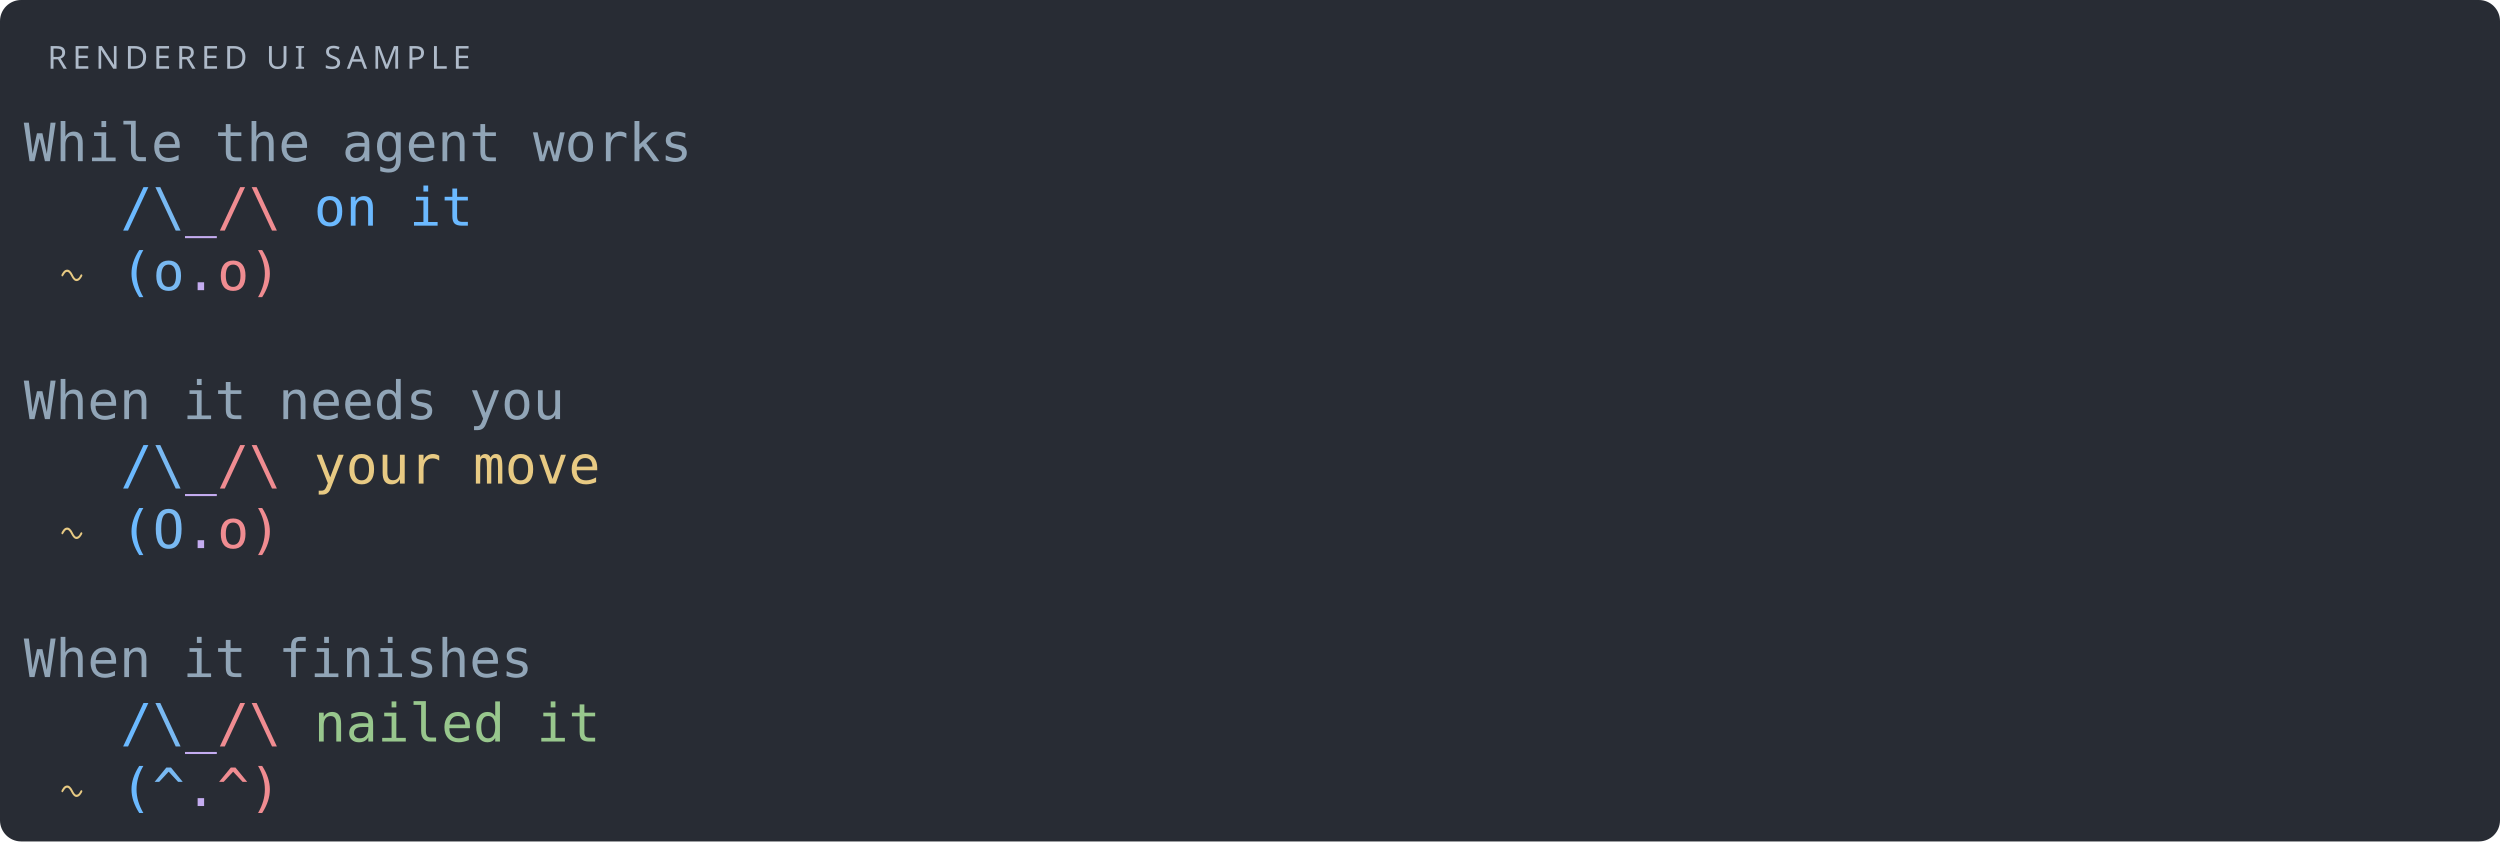
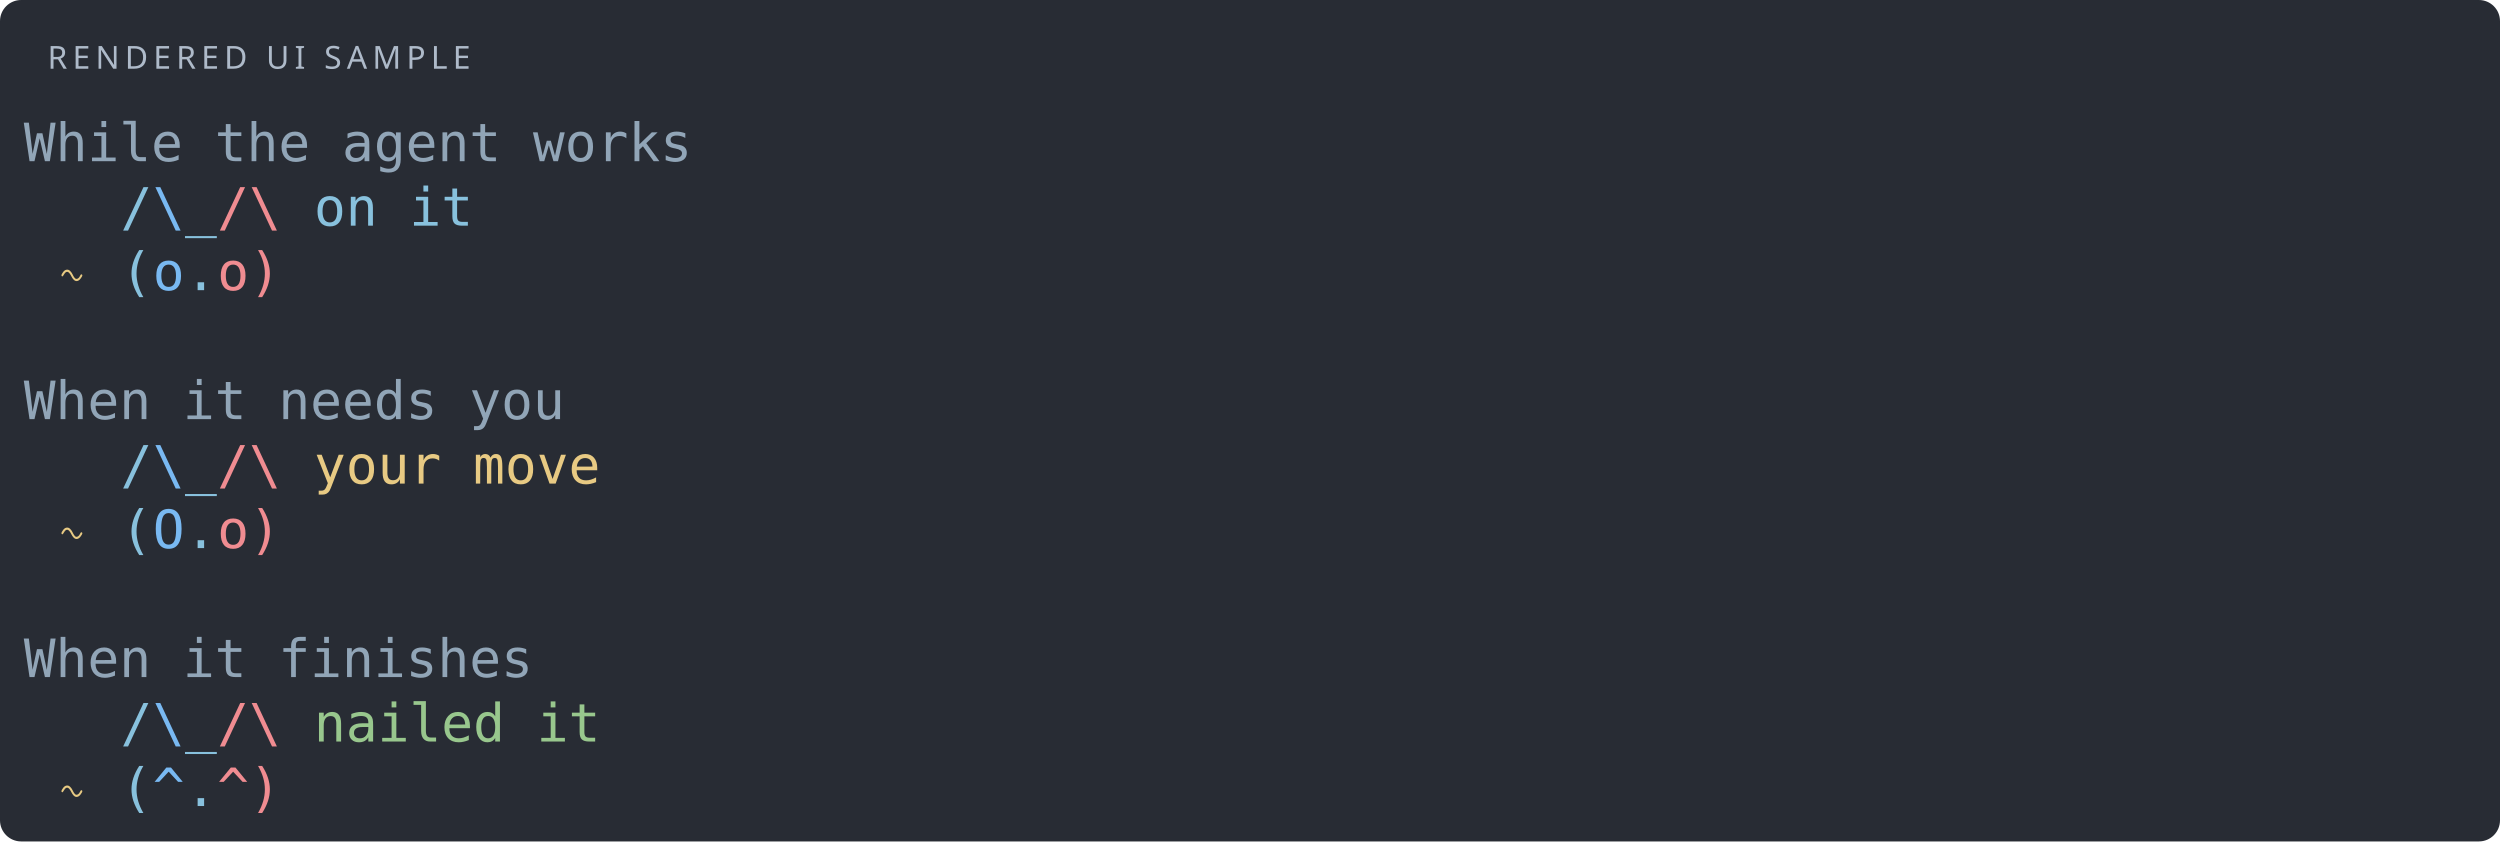
<svg xmlns="http://www.w3.org/2000/svg" viewBox="0 0 946 318.4">
  <style>
.plugins-pet-matrix {font-family:monospace;font-size:20px;line-height:24.4px}
.plugins-pet-r1 { fill: #91a5b7 }
.plugins-pet-r2 { fill: #abb2bf }
.plugins-pet-r3 { fill: #f08c91 }
.plugins-pet-r4 { fill: #e8ca83 }
.plugins-pet-r5 { fill: #98c78d }
- .plugins-pet-r6 { fill: #6bb9ff }
+ .plugins-pet-r6 { fill: #88c1dd }
.plugins-pet-r7 { fill: #79b9f2 }
- .plugins-pet-r8 { fill: #c4acf0 }
</style>
  <defs>
    <clipPath id="plugins-pet-clip-terminal">
      <rect width="926.2" height="267.4" />
    </clipPath>
    <clipPath id="plugins-pet-line-0">
      <rect x="0" y="1.5" width="927.2" height="24.65" />
    </clipPath>
    <clipPath id="plugins-pet-line-1">
      <rect x="0" y="25.9" width="927.2" height="24.65" />
    </clipPath>
    <clipPath id="plugins-pet-line-2">
      <rect x="0" y="50.3" width="927.2" height="24.65" />
    </clipPath>
    <clipPath id="plugins-pet-line-3">
      <rect x="0" y="74.7" width="927.2" height="24.65" />
    </clipPath>
    <clipPath id="plugins-pet-line-4">
      <rect x="0" y="99.1" width="927.2" height="24.65" />
    </clipPath>
    <clipPath id="plugins-pet-line-5">
      <rect x="0" y="123.5" width="927.2" height="24.65" />
    </clipPath>
    <clipPath id="plugins-pet-line-6">
      <rect x="0" y="147.9" width="927.2" height="24.65" />
    </clipPath>
    <clipPath id="plugins-pet-line-7">
      <rect x="0" y="172.3" width="927.2" height="24.65" />
    </clipPath>
    <clipPath id="plugins-pet-line-8">
      <rect x="0" y="196.7" width="927.2" height="24.65" />
    </clipPath>
    <clipPath id="plugins-pet-line-9">
      <rect x="0" y="221.1" width="927.2" height="24.65" />
    </clipPath>
  </defs>
  <rect width="946" height="318.4" rx="8" fill="#282c34" />
  <text x="18" y="26" fill="#aebac9" font-family="sans-serif" font-size="12" letter-spacing="2">RENDERED UI SAMPLE</text>
  <g transform="translate(9, 41)" clip-path="url(#plugins-pet-clip-terminal)">
    <g class="plugins-pet-matrix">
      <text class="plugins-pet-r1" x="0" y="20" textLength="256.2" clip-path="url(#plugins-pet-line-0)">While the agent works</text>
      <text class="plugins-pet-r2" x="927.2" y="20" textLength="12.2" clip-path="url(#plugins-pet-line-0)">
</text>
      <text class="plugins-pet-r6" x="36.6" y="44.4" textLength="12.2" clip-path="url(#plugins-pet-line-1)">/</text>
      <text class="plugins-pet-r7" x="48.8" y="44.4" textLength="12.2" clip-path="url(#plugins-pet-line-1)">\</text>
-       <text class="plugins-pet-r8" x="61" y="44.4" textLength="12.2" clip-path="url(#plugins-pet-line-1)">_</text>
+       <text class="plugins-pet-r6" x="61" y="44.4" textLength="12.2" clip-path="url(#plugins-pet-line-1)">_</text>
      <text class="plugins-pet-r3" x="73.2" y="44.4" textLength="24.4" clip-path="url(#plugins-pet-line-1)">/\</text>
      <text class="plugins-pet-r6" x="109.8" y="44.4" textLength="61" clip-path="url(#plugins-pet-line-1)">on it</text>
      <text class="plugins-pet-r2" x="927.2" y="44.4" textLength="12.2" clip-path="url(#plugins-pet-line-1)">
</text>
      <text class="plugins-pet-r4" x="12.2" y="68.8" textLength="12.2" clip-path="url(#plugins-pet-line-2)">∿</text>
      <text class="plugins-pet-r6" x="36.6" y="68.8" textLength="12.2" clip-path="url(#plugins-pet-line-2)">(</text>
      <text class="plugins-pet-r7" x="48.8" y="68.8" textLength="12.2" clip-path="url(#plugins-pet-line-2)">o</text>
-       <text class="plugins-pet-r8" x="61" y="68.8" textLength="12.2" clip-path="url(#plugins-pet-line-2)">.</text>
+       <text class="plugins-pet-r6" x="61" y="68.8" textLength="12.2" clip-path="url(#plugins-pet-line-2)">.</text>
      <text class="plugins-pet-r3" x="73.2" y="68.8" textLength="24.4" clip-path="url(#plugins-pet-line-2)">o)</text>
      <text class="plugins-pet-r2" x="927.2" y="68.8" textLength="12.2" clip-path="url(#plugins-pet-line-2)">
</text>
      <text class="plugins-pet-r2" x="927.2" y="93.2" textLength="12.2" clip-path="url(#plugins-pet-line-3)">
</text>
      <text class="plugins-pet-r1" x="0" y="117.6" textLength="207.4" clip-path="url(#plugins-pet-line-4)">When it needs you</text>
      <text class="plugins-pet-r2" x="927.2" y="117.6" textLength="12.2" clip-path="url(#plugins-pet-line-4)">
</text>
      <text class="plugins-pet-r6" x="36.6" y="142" textLength="12.2" clip-path="url(#plugins-pet-line-5)">/</text>
      <text class="plugins-pet-r7" x="48.8" y="142" textLength="12.2" clip-path="url(#plugins-pet-line-5)">\</text>
-       <text class="plugins-pet-r8" x="61" y="142" textLength="12.2" clip-path="url(#plugins-pet-line-5)">_</text>
+       <text class="plugins-pet-r6" x="61" y="142" textLength="12.2" clip-path="url(#plugins-pet-line-5)">_</text>
      <text class="plugins-pet-r3" x="73.2" y="142" textLength="24.4" clip-path="url(#plugins-pet-line-5)">/\</text>
      <text class="plugins-pet-r4" x="109.8" y="142" textLength="109.8" clip-path="url(#plugins-pet-line-5)">your move</text>
      <text class="plugins-pet-r2" x="927.2" y="142" textLength="12.2" clip-path="url(#plugins-pet-line-5)">
</text>
      <text class="plugins-pet-r4" x="12.2" y="166.4" textLength="12.2" clip-path="url(#plugins-pet-line-6)">∿</text>
      <text class="plugins-pet-r6" x="36.6" y="166.4" textLength="12.2" clip-path="url(#plugins-pet-line-6)">(</text>
      <text class="plugins-pet-r7" x="48.8" y="166.4" textLength="12.2" clip-path="url(#plugins-pet-line-6)">O</text>
-       <text class="plugins-pet-r8" x="61" y="166.4" textLength="12.2" clip-path="url(#plugins-pet-line-6)">.</text>
+       <text class="plugins-pet-r6" x="61" y="166.4" textLength="12.2" clip-path="url(#plugins-pet-line-6)">.</text>
      <text class="plugins-pet-r3" x="73.2" y="166.4" textLength="24.4" clip-path="url(#plugins-pet-line-6)">o)</text>
      <text class="plugins-pet-r2" x="927.2" y="166.4" textLength="12.2" clip-path="url(#plugins-pet-line-6)">
</text>
      <text class="plugins-pet-r2" x="927.2" y="190.8" textLength="12.2" clip-path="url(#plugins-pet-line-7)">
</text>
      <text class="plugins-pet-r1" x="0" y="215.2" textLength="195.2" clip-path="url(#plugins-pet-line-8)">When it finishes</text>
      <text class="plugins-pet-r2" x="927.2" y="215.2" textLength="12.2" clip-path="url(#plugins-pet-line-8)">
</text>
      <text class="plugins-pet-r6" x="36.6" y="239.6" textLength="12.2" clip-path="url(#plugins-pet-line-9)">/</text>
      <text class="plugins-pet-r7" x="48.8" y="239.6" textLength="12.2" clip-path="url(#plugins-pet-line-9)">\</text>
-       <text class="plugins-pet-r8" x="61" y="239.6" textLength="12.2" clip-path="url(#plugins-pet-line-9)">_</text>
+       <text class="plugins-pet-r6" x="61" y="239.6" textLength="12.2" clip-path="url(#plugins-pet-line-9)">_</text>
      <text class="plugins-pet-r3" x="73.2" y="239.6" textLength="24.4" clip-path="url(#plugins-pet-line-9)">/\</text>
      <text class="plugins-pet-r5" x="109.8" y="239.6" textLength="109.8" clip-path="url(#plugins-pet-line-9)">nailed it</text>
      <text class="plugins-pet-r2" x="927.2" y="239.6" textLength="12.2" clip-path="url(#plugins-pet-line-9)">
</text>
      <text class="plugins-pet-r4" x="12.2" y="264" textLength="12.2" clip-path="url(#plugins-pet-line-10)">∿</text>
      <text class="plugins-pet-r6" x="36.6" y="264" textLength="12.2" clip-path="url(#plugins-pet-line-10)">(</text>
      <text class="plugins-pet-r7" x="48.8" y="264" textLength="12.2" clip-path="url(#plugins-pet-line-10)">^</text>
-       <text class="plugins-pet-r8" x="61" y="264" textLength="12.2" clip-path="url(#plugins-pet-line-10)">.</text>
+       <text class="plugins-pet-r6" x="61" y="264" textLength="12.2" clip-path="url(#plugins-pet-line-10)">.</text>
      <text class="plugins-pet-r3" x="73.2" y="264" textLength="24.4" clip-path="url(#plugins-pet-line-10)">^)</text>
      <text class="plugins-pet-r2" x="927.2" y="264" textLength="12.2" clip-path="url(#plugins-pet-line-10)">
</text>
    </g>
  </g>
</svg>
